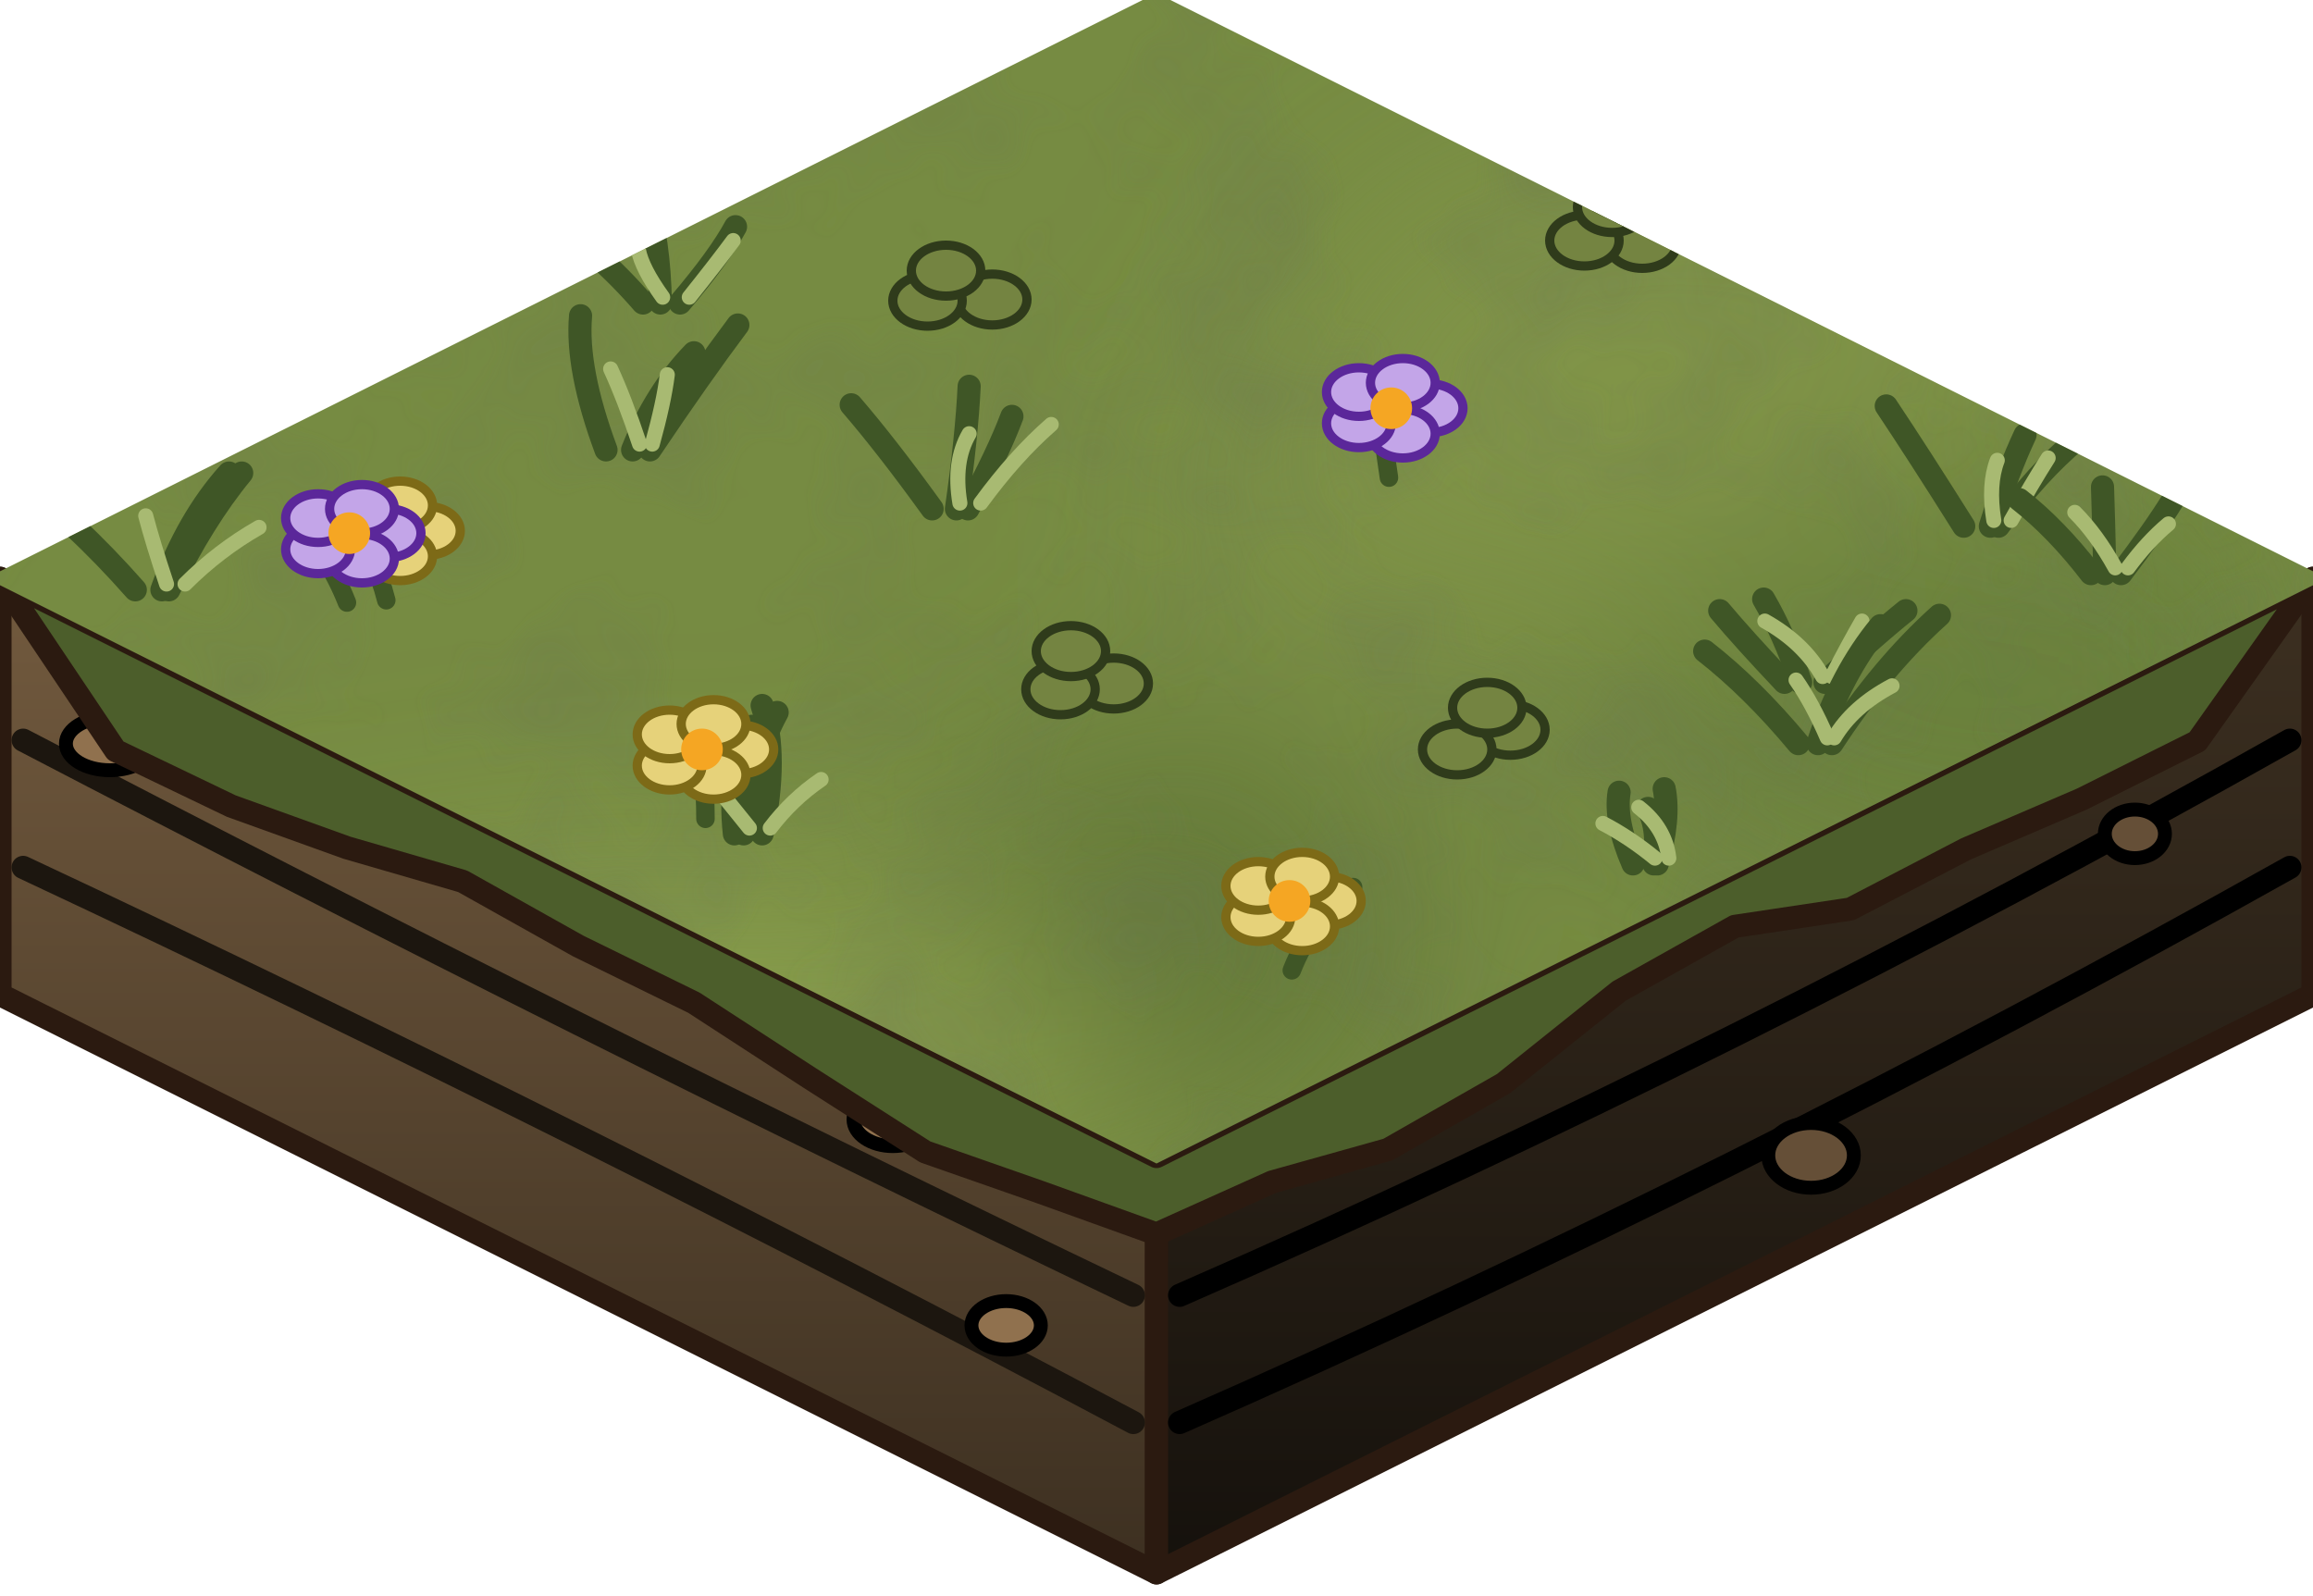
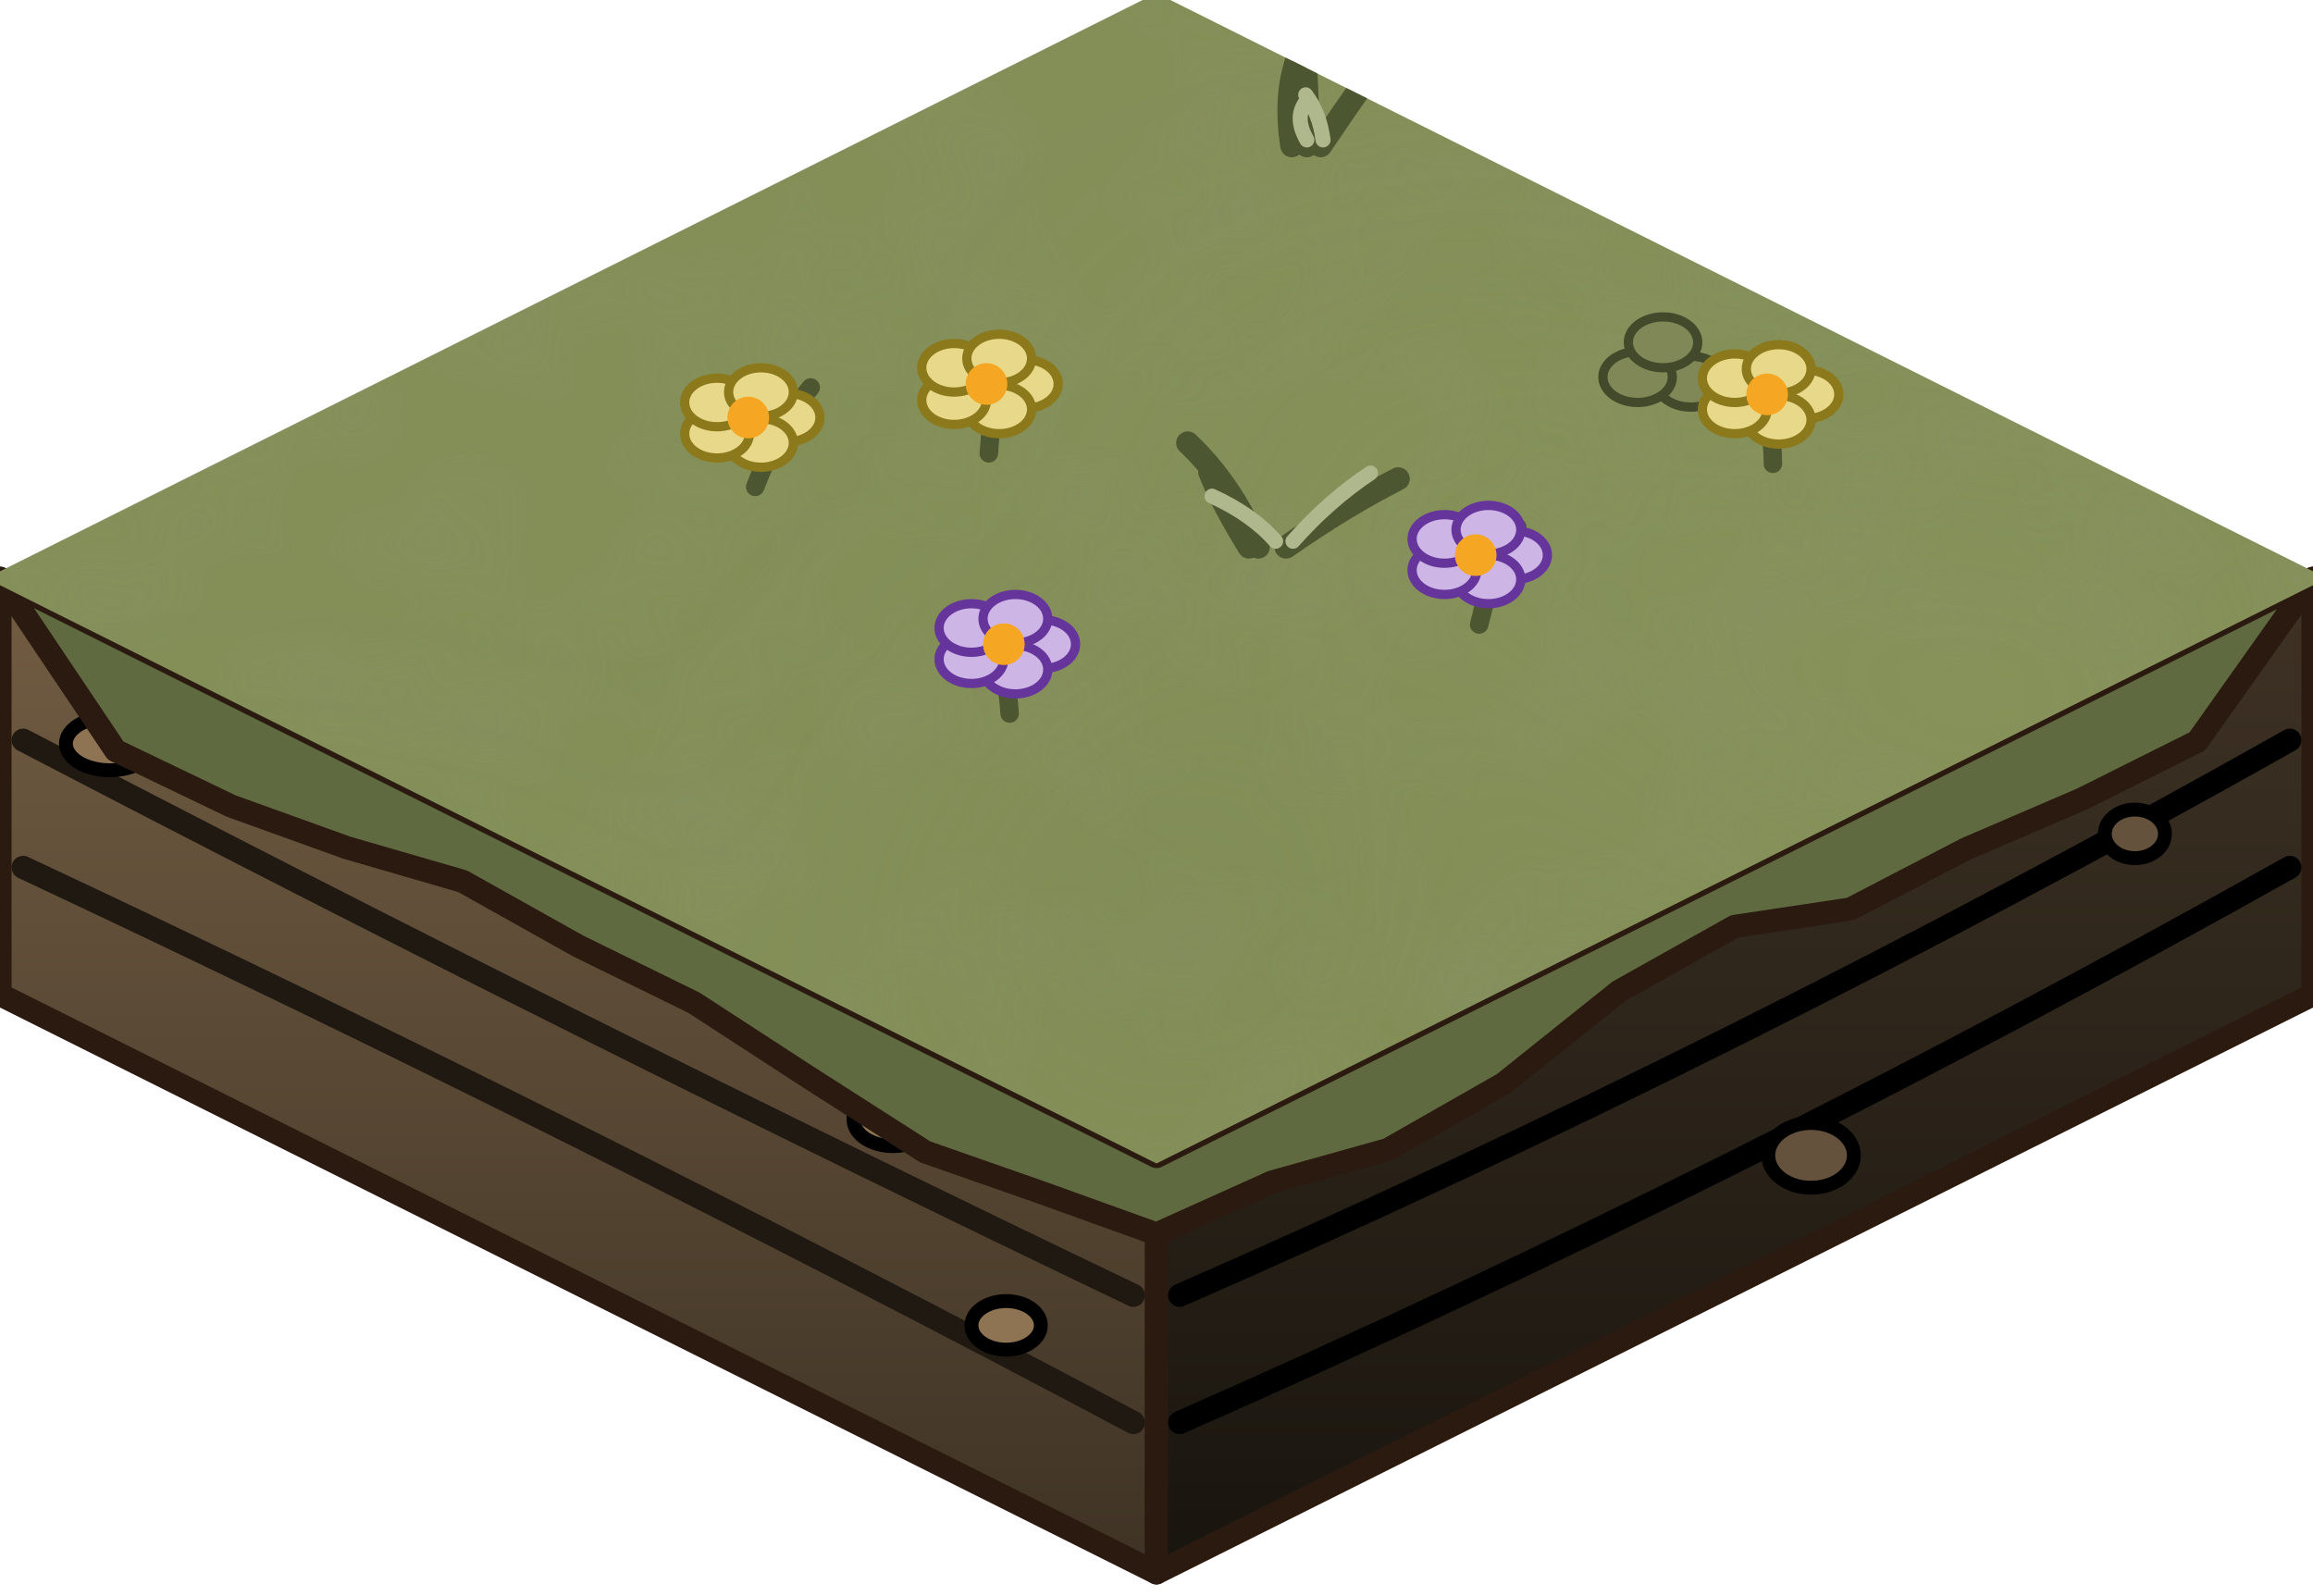
<svg xmlns="http://www.w3.org/2000/svg" width="200" height="138" viewBox="0 0 200 138">
  <defs>
    <linearGradient id="lg1" x1="0" y1="0" x2="0" y2="1">
-       <stop offset="0" stop-color="#725a3e" />
-       <stop offset="1" stop-color="#3d3021" />
+       <stop offset="0" stop-color="#725d43" />
+       <stop offset="1" stop-color="#3f3325" />
    </linearGradient>
    <linearGradient id="lg2" x1="0" y1="0" x2="0" y2="1">
-       <stop offset="0" stop-color="#3d3021" />
-       <stop offset="1" stop-color="#15110c" />
+       <stop offset="0" stop-color="#3f3325" />
+       <stop offset="1" stop-color="#18140e" />
    </linearGradient>
    <clipPath id="cp3">
      <path d="M-1.2 50 L100 -0.6 L201.2 50 L100 100.6 Z" />
    </clipPath>
    <filter id="bl4" x="-50%" y="-50%" width="200%" height="200%">
-       <feGaussianBlur stdDeviation="10" />
+       <feGaussianBlur stdDeviation="14" />
    </filter>
    <filter id="nz5" x="0" y="0" width="100%" height="100%">
-       <feTurbulence type="fractalNoise" baseFrequency="0.07" numOctaves="3" seed="12" result="t" />
-       <feColorMatrix in="t" type="matrix" values="0 0 0 0 0.141 0 0 0 0 0.176 0 0 0 0 0.082 0 0 0 0.640 -0.256" result="n" />
+       <feTurbulence type="fractalNoise" baseFrequency="0.09" numOctaves="2" seed="12" result="t" />
+       <feColorMatrix in="t" type="matrix" values="0 0 0 0 0.263 0 0 0 0 0.290 0 0 0 0 0.173 0 0 0 0.400 -0.160" result="n" />
      <feComposite in="n" in2="SourceAlpha" operator="in" />
    </filter>
    <clipPath id="cp6">
      <path d="M-1.2 50 L100 -0.6 L201.2 50 L100 100.6 Z" />
    </clipPath>
  </defs>
  <path d="M0 50 L100 100 L100 136 L0 86 Z" fill="url(#lg1)" stroke="#2b1a10" stroke-width="2" stroke-linejoin="round" stroke-linecap="round" />
  <path d="M100 100 L200 50 L200 86 L100 136 Z" fill="url(#lg2)" stroke="#2b1a10" stroke-width="2" stroke-linejoin="round" stroke-linecap="round" />
-   <path d="M2 64 Q50.0 89.029 98 112" fill="none" stroke="#1c160f" stroke-width="2" stroke-linejoin="round" stroke-linecap="round" />
+   <path d="M2 64 Q50.0 89.029 98 112" fill="none" stroke="#1f1912" stroke-width="2" stroke-linejoin="round" stroke-linecap="round" />
  <path d="M102 112 Q150.0 91.031 198 64" fill="none" stroke="#000000" stroke-width="2" stroke-linejoin="round" stroke-linecap="round" />
-   <path d="M2 75 Q50.0 97.508 98 123" fill="none" stroke="#1c160f" stroke-width="2" stroke-linejoin="round" stroke-linecap="round" />
+   <path d="M2 75 Q50.0 97.508 98 123" fill="none" stroke="#1f1912" stroke-width="2" stroke-linejoin="round" stroke-linecap="round" />
  <path d="M102 123 Q150.0 101.908 198 75" fill="none" stroke="#000000" stroke-width="2" stroke-linejoin="round" stroke-linecap="round" />
-   <ellipse cx="156.6" cy="99.9" rx="3.7" ry="2.8" fill="#654f37" stroke="#000000" stroke-width="1.2" />
-   <ellipse cx="184.6" cy="72.1" rx="2.6" ry="2.1" fill="#654f37" stroke="#000000" stroke-width="1.2" />
-   <ellipse cx="9.5" cy="64.3" rx="3.8" ry="2.3" fill="#90714e" stroke="#000000" stroke-width="1.2" />
-   <ellipse cx="77.2" cy="96.8" rx="3.4" ry="2.3" fill="#90714e" stroke="#000000" stroke-width="1.2" />
-   <ellipse cx="87" cy="114.6" rx="3" ry="2.1" fill="#90714e" stroke="#000000" stroke-width="1.2" />
-   <path d="M0 50 L100 100 L200 50 L200 50 L190 64.1 L180 69.1 L170 73.4 L160 78.6 L150 80.1 L140 85.7 L130 93.7 L120 99.4 L110 102.2 L100 106.7 L90 103.1 L80 99.6 L70 93.2 L60 86.7 L50 81.8 L40 76.2 L30 73.3 L20 69.7 L10 64.9 L0 50 Z" fill="#4c5e2b" stroke="#2b1a10" stroke-width="2" stroke-linejoin="round" stroke-linecap="round" />
-   <path d="M-1.2 50 L100 -0.6 L201.2 50 L100 100.6 Z" fill="#768b42" />
+   <ellipse cx="156.6" cy="99.9" rx="3.7" ry="2.8" fill="#65523c" stroke="#000000" stroke-width="1.2" />
+   <ellipse cx="184.6" cy="72.1" rx="2.6" ry="2.1" fill="#65523c" stroke="#000000" stroke-width="1.2" />
+   <ellipse cx="9.5" cy="64.3" rx="3.8" ry="2.3" fill="#8f7454" stroke="#000000" stroke-width="1.2" />
+   <ellipse cx="77.2" cy="96.8" rx="3.4" ry="2.3" fill="#8f7454" stroke="#000000" stroke-width="1.2" />
+   <ellipse cx="87" cy="114.6" rx="3" ry="2.1" fill="#8f7454" stroke="#000000" stroke-width="1.2" />
+   <path d="M0 50 L100 100 L200 50 L200 50 L190 64.1 L180 69.1 L170 73.4 L160 78.6 L150 80.1 L140 85.7 L130 93.7 L120 99.4 L110 102.2 L100 106.7 L90 103.1 L80 99.6 L70 93.2 L60 86.7 L50 81.8 L40 76.2 L30 73.3 L20 69.7 L10 64.9 L0 50 Z" fill="#606a40" stroke="#2b1a10" stroke-width="2" stroke-linejoin="round" stroke-linecap="round" />
+   <path d="M-1.2 50 L100 -0.6 L201.2 50 L100 100.6 Z" fill="#848f58" />
  <g clip-path="url(#cp3)">
-     <g filter="url(#bl4)" opacity="0.65">
-       <ellipse cx="100.9" cy="80.5" rx="19.9" ry="16.4" fill="#576c32" />
-       <ellipse cx="175.2" cy="60.3" rx="35.7" ry="17.6" fill="#627a38" />
-       <ellipse cx="20.2" cy="94.7" rx="33" ry="12" fill="#95aa53" />
-       <ellipse cx="128.3" cy="43.1" rx="26.3" ry="9.1" fill="#86994b" />
-       <ellipse cx="149.7" cy="26.3" rx="35.6" ry="13.6" fill="#86994b" />
-       <ellipse cx="55.8" cy="93.3" rx="38.8" ry="15" fill="#95aa53" />
-       <ellipse cx="173.3" cy="60.2" rx="35.4" ry="12" fill="#627a38" />
+     <g filter="url(#bl4)" opacity="0.25">
+       <ellipse cx="100.9" cy="80.5" rx="19.9" ry="16.4" fill="#77834f" />
+       <ellipse cx="175.2" cy="60.3" rx="35.7" ry="17.6" fill="#909b62" />
+       <ellipse cx="20.2" cy="94.7" rx="33" ry="12" fill="#77834f" />
+       <ellipse cx="128.3" cy="43.1" rx="26.3" ry="9.1" fill="#909b62" />
    </g>
  </g>
  <path d="M-1.2 50 L100 -0.6 L201.2 50 L100 100.6 Z" fill="#000" filter="url(#nz5)" />
  <g clip-path="url(#cp6)">
-     <ellipse cx="130.6" cy="63.1" rx="3" ry="2.2" fill="#748441" stroke="#2f3b1b" stroke-width="0.8" />
-     <ellipse cx="126" cy="64.8" rx="3" ry="2.2" fill="#748441" stroke="#2f3b1b" stroke-width="0.8" />
-     <ellipse cx="128.6" cy="61.2" rx="3" ry="2.2" fill="#748441" stroke="#2f3b1b" stroke-width="0.8" />
-     <ellipse cx="85.8" cy="25.9" rx="3" ry="2.2" fill="#748441" stroke="#2f3b1b" stroke-width="0.8" />
-     <ellipse cx="80.2" cy="26" rx="3" ry="2.2" fill="#748441" stroke="#2f3b1b" stroke-width="0.8" />
-     <ellipse cx="81.8" cy="23.4" rx="3" ry="2.2" fill="#748441" stroke="#2f3b1b" stroke-width="0.8" />
-     <ellipse cx="142" cy="21" rx="3" ry="2.2" fill="#748441" stroke="#2f3b1b" stroke-width="0.8" />
-     <ellipse cx="137" cy="20.8" rx="3" ry="2.2" fill="#748441" stroke="#2f3b1b" stroke-width="0.8" />
-     <ellipse cx="139.4" cy="17.9" rx="3" ry="2.2" fill="#748441" stroke="#2f3b1b" stroke-width="0.8" />
-     <ellipse cx="96.3" cy="59.1" rx="3" ry="2.2" fill="#748441" stroke="#2f3b1b" stroke-width="0.8" />
-     <ellipse cx="91.7" cy="59.6" rx="3" ry="2.2" fill="#748441" stroke="#2f3b1b" stroke-width="0.8" />
-     <ellipse cx="92.6" cy="56.3" rx="3" ry="2.2" fill="#748441" stroke="#2f3b1b" stroke-width="0.8" />
-     <path d="M11.7 51 Q6.5 45.1 1.2 41.2" fill="none" stroke="#3f5626" stroke-width="2" stroke-linecap="round" />
-     <path d="M14 51 Q16.2 44.9 19.8 40.9" fill="none" stroke="#3f5626" stroke-width="2" stroke-linecap="round" />
-     <path d="M14.6 51 Q17.6 44.9 20.9 40.9" fill="none" stroke="#3f5626" stroke-width="2" stroke-linecap="round" />
-     <path d="M14.4 50.5 Q13.2 46.9 12.6 44.6" fill="none" stroke="#a8ba72" stroke-width="1.3" stroke-linecap="round" />
-     <path d="M16 50.5 Q18.9 47.6 22.4 45.6" fill="none" stroke="#a8ba72" stroke-width="1.3" stroke-linecap="round" />
-     <path d="M63.5 72.1 Q62.9 66.5 65 62.8" fill="none" stroke="#3f5626" stroke-width="2" stroke-linecap="round" />
-     <path d="M64.3 72.1 Q64.9 65.8 67.2 61.6" fill="none" stroke="#3f5626" stroke-width="2" stroke-linecap="round" />
-     <path d="M65.9 72.1 Q67.3 65.4 65.9 61" fill="none" stroke="#3f5626" stroke-width="2" stroke-linecap="round" />
-     <path d="M64.8 71.6 Q62.3 68.5 60.6 66.4" fill="none" stroke="#a8ba72" stroke-width="1.3" stroke-linecap="round" />
-     <path d="M66.6 71.6 Q68.5 69.1 71 67.4" fill="none" stroke="#a8ba72" stroke-width="1.3" stroke-linecap="round" />
-     <path d="M52.4 38.9 Q49.8 31.9 50.2 27.3" fill="none" stroke="#3f5626" stroke-width="2" stroke-linecap="round" />
-     <path d="M54.7 38.9 Q56.7 33.9 60 30.5" fill="none" stroke="#3f5626" stroke-width="2" stroke-linecap="round" />
-     <path d="M56.2 38.9 Q60.5 32.5 63.8 28.1" fill="none" stroke="#3f5626" stroke-width="2" stroke-linecap="round" />
-     <path d="M55.3 38.4 Q54 34.5 52.8 31.9" fill="none" stroke="#a8ba72" stroke-width="1.3" stroke-linecap="round" />
-     <path d="M56.4 38.4 Q57.4 34.8 57.7 32.4" fill="none" stroke="#a8ba72" stroke-width="1.3" stroke-linecap="round" />
-     <path d="M55.6 26.2 Q51.7 21.7 47.1 18.7" fill="none" stroke="#3f5626" stroke-width="2" stroke-linecap="round" />
-     <path d="M57.1 26.2 Q57 20.7 55.8 17" fill="none" stroke="#3f5626" stroke-width="2" stroke-linecap="round" />
-     <path d="M58.8 26.2 Q62.2 22.2 63.6 19.6" fill="none" stroke="#3f5626" stroke-width="2" stroke-linecap="round" />
-     <path d="M57.3 25.7 Q55.5 23.2 55.2 21.6" fill="none" stroke="#a8ba72" stroke-width="1.3" stroke-linecap="round" />
-     <path d="M59.6 25.7 Q62 22.7 63.4 20.8" fill="none" stroke="#a8ba72" stroke-width="1.3" stroke-linecap="round" />
-     <path d="M80.6 44 Q76.7 38.6 73.6 35" fill="none" stroke="#3f5626" stroke-width="2" stroke-linecap="round" />
-     <path d="M82.7 44 Q83.6 37.7 83.8 33.4" fill="none" stroke="#3f5626" stroke-width="2" stroke-linecap="round" />
-     <path d="M83.7 44 Q86.3 39.2 87.5 36" fill="none" stroke="#3f5626" stroke-width="2" stroke-linecap="round" />
-     <path d="M83 43.5 Q82.4 39.9 83.8 37.5" fill="none" stroke="#a8ba72" stroke-width="1.3" stroke-linecap="round" />
-     <path d="M84.8 43.5 Q87.8 39.4 90.9 36.7" fill="none" stroke="#a8ba72" stroke-width="1.3" stroke-linecap="round" />
-     <path d="M154.3 59 Q150.8 55.3 148.7 52.8" fill="none" stroke="#3f5626" stroke-width="2" stroke-linecap="round" />
-     <path d="M155.7 59 Q154.2 54.7 152.5 51.8" fill="none" stroke="#3f5626" stroke-width="2" stroke-linecap="round" />
-     <path d="M157.8 59 Q161.7 55.3 164.8 52.8" fill="none" stroke="#3f5626" stroke-width="2" stroke-linecap="round" />
-     <path d="M157.6 58.5 Q156 55.6 152.6 53.7" fill="none" stroke="#a8ba72" stroke-width="1.3" stroke-linecap="round" />
-     <path d="M158.4 58.5 Q159.9 55.6 161 53.7" fill="none" stroke="#a8ba72" stroke-width="1.3" stroke-linecap="round" />
-     <path d="M169.8 45.5 Q165.9 39.3 163.1 35.1" fill="none" stroke="#3f5626" stroke-width="2" stroke-linecap="round" />
-     <path d="M172.1 45.5 Q173.6 40.8 175.1 37.6" fill="none" stroke="#3f5626" stroke-width="2" stroke-linecap="round" />
-     <path d="M172.8 45.5 Q176.1 40.9 179.7 37.9" fill="none" stroke="#3f5626" stroke-width="2" stroke-linecap="round" />
-     <path d="M172.4 45 Q171.9 41.9 172.7 39.8" fill="none" stroke="#a8ba72" stroke-width="1.3" stroke-linecap="round" />
-     <path d="M173.9 45 Q175.7 41.8 177.1 39.6" fill="none" stroke="#a8ba72" stroke-width="1.3" stroke-linecap="round" />
-     <path d="M155.5 64.3 Q151.5 59.5 147.4 56.3" fill="none" stroke="#3f5626" stroke-width="2" stroke-linecap="round" />
-     <path d="M157.2 64.3 Q159.2 58.2 162.6 54.1" fill="none" stroke="#3f5626" stroke-width="2" stroke-linecap="round" />
-     <path d="M158.4 64.3 Q162.7 57.7 167.7 53.2" fill="none" stroke="#3f5626" stroke-width="2" stroke-linecap="round" />
-     <path d="M158 63.8 Q156.7 60.8 155.3 58.8" fill="none" stroke="#a8ba72" stroke-width="1.3" stroke-linecap="round" />
-     <path d="M158.6 63.8 Q160.2 61.1 163.6 59.3" fill="none" stroke="#a8ba72" stroke-width="1.3" stroke-linecap="round" />
-     <path d="M180.8 49.6 Q177.8 45.7 174.6 43.2" fill="none" stroke="#3f5626" stroke-width="2" stroke-linecap="round" />
-     <path d="M182 49.6 Q181.9 45.1 181.8 42.1" fill="none" stroke="#3f5626" stroke-width="2" stroke-linecap="round" />
-     <path d="M183.4 49.6 Q186.3 45.8 187.9 43.2" fill="none" stroke="#3f5626" stroke-width="2" stroke-linecap="round" />
-     <path d="M182.9 49.1 Q181.3 46.2 179.4 44.3" fill="none" stroke="#a8ba72" stroke-width="1.3" stroke-linecap="round" />
-     <path d="M184 49.1 Q185.7 46.8 187.5 45.3" fill="none" stroke="#a8ba72" stroke-width="1.3" stroke-linecap="round" />
-     <path d="M141.2 74.7 Q139.6 71 140 68.5" fill="none" stroke="#3f5626" stroke-width="2" stroke-linecap="round" />
-     <path d="M143 74.7 Q143.5 71.8 142.5 69.9" fill="none" stroke="#3f5626" stroke-width="2" stroke-linecap="round" />
-     <path d="M143.3 74.7 Q144.4 70.8 143.9 68.2" fill="none" stroke="#3f5626" stroke-width="2" stroke-linecap="round" />
-     <path d="M143.1 74.2 Q140.9 72.4 138.6 71.2" fill="none" stroke="#a8ba72" stroke-width="1.3" stroke-linecap="round" />
-     <path d="M144.3 74.2 Q144 71.6 141.7 69.8" fill="none" stroke="#a8ba72" stroke-width="1.3" stroke-linecap="round" />
+     <ellipse cx="146.2" cy="33" rx="3" ry="2.2" fill="#7f8856" stroke="#434a2c" stroke-width="0.8" />
+     <ellipse cx="141.6" cy="32.6" rx="3" ry="2.2" fill="#7f8856" stroke="#434a2c" stroke-width="0.8" />
+     <ellipse cx="143.8" cy="29.6" rx="3" ry="2.2" fill="#7f8856" stroke="#434a2c" stroke-width="0.8" />
+     <path d="M111.7 12.6 Q110.9 7.4 112.7 3.9" fill="none" stroke="#4c5731" stroke-width="2" stroke-linecap="round" />
+     <path d="M113 12.6 Q113.2 6.9 112.5 3.1" fill="none" stroke="#4c5731" stroke-width="2" stroke-linecap="round" />
+     <path d="M114.2 12.6 Q117.8 7.2 120.6 3.6" fill="none" stroke="#4c5731" stroke-width="2" stroke-linecap="round" />
+     <path d="M113 12.1 Q111.8 10 113.1 8.6" fill="none" stroke="#afb78d" stroke-width="1.3" stroke-linecap="round" />
+     <path d="M114.4 12.1 Q114.1 9.8 112.9 8.2" fill="none" stroke="#afb78d" stroke-width="1.3" stroke-linecap="round" />
+     <path d="M108 47.3 Q105.6 43.4 104.6 40.8" fill="none" stroke="#4c5731" stroke-width="2" stroke-linecap="round" />
+     <path d="M108.8 47.3 Q106.5 41.9 102.7 38.3" fill="none" stroke="#4c5731" stroke-width="2" stroke-linecap="round" />
+     <path d="M111.2 47.3 Q116.2 43.8 120.9 41.4" fill="none" stroke="#4c5731" stroke-width="2" stroke-linecap="round" />
+     <path d="M110.3 46.8 Q108.3 44.5 104.8 42.9" fill="none" stroke="#afb78d" stroke-width="1.3" stroke-linecap="round" />
+     <path d="M111.8 46.8 Q114.9 43.3 118.5 40.9" fill="none" stroke="#afb78d" stroke-width="1.3" stroke-linecap="round" />
  </g>
-   <path d="M111.7 83.9 Q113.4 79.6 117 76.7" fill="none" stroke="#3f5626" stroke-width="1.6" stroke-linecap="round" />
-   <ellipse cx="114.9" cy="77.9" rx="2.8" ry="2.1" fill="#e6d27a" stroke="#7d6a17" stroke-width="0.8" />
-   <ellipse cx="112.6" cy="80.1" rx="2.8" ry="2.1" fill="#e6d27a" stroke="#7d6a17" stroke-width="0.8" />
-   <ellipse cx="108.8" cy="79.3" rx="2.8" ry="2.1" fill="#e6d27a" stroke="#7d6a17" stroke-width="0.8" />
-   <ellipse cx="108.8" cy="76.6" rx="2.8" ry="2.1" fill="#e6d27a" stroke="#7d6a17" stroke-width="0.8" />
-   <ellipse cx="112.6" cy="75.8" rx="2.8" ry="2.1" fill="#e6d27a" stroke="#7d6a17" stroke-width="0.8" />
-   <ellipse cx="111.5" cy="77.9" rx="1.8" ry="1.8" fill="#f5a623" />
-   <path d="M33.4 51.9 Q32.4 48 30.4 45.5" fill="none" stroke="#3f5626" stroke-width="1.6" stroke-linecap="round" />
-   <ellipse cx="37" cy="45.9" rx="2.8" ry="2.1" fill="#e6d27a" stroke="#7d6a17" stroke-width="0.8" />
-   <ellipse cx="34.6" cy="48.1" rx="2.8" ry="2.1" fill="#e6d27a" stroke="#7d6a17" stroke-width="0.8" />
-   <ellipse cx="30.8" cy="47.2" rx="2.8" ry="2.1" fill="#e6d27a" stroke="#7d6a17" stroke-width="0.8" />
-   <ellipse cx="30.8" cy="44.5" rx="2.8" ry="2.1" fill="#e6d27a" stroke="#7d6a17" stroke-width="0.8" />
-   <ellipse cx="34.6" cy="43.7" rx="2.8" ry="2.1" fill="#e6d27a" stroke="#7d6a17" stroke-width="0.8" />
-   <ellipse cx="33.6" cy="45.9" rx="1.8" ry="1.8" fill="#f5a623" />
-   <path d="M120.1 41.3 Q119.6 37.7 119.2 35.3" fill="none" stroke="#3f5626" stroke-width="1.6" stroke-linecap="round" />
-   <ellipse cx="123.7" cy="35.3" rx="2.8" ry="2.1" fill="#c3a5e8" stroke="#5b279a" stroke-width="0.8" />
-   <ellipse cx="121.3" cy="37.5" rx="2.8" ry="2.1" fill="#c3a5e8" stroke="#5b279a" stroke-width="0.8" />
-   <ellipse cx="117.5" cy="36.6" rx="2.8" ry="2.1" fill="#c3a5e8" stroke="#5b279a" stroke-width="0.8" />
-   <ellipse cx="117.5" cy="33.9" rx="2.8" ry="2.1" fill="#c3a5e8" stroke="#5b279a" stroke-width="0.8" />
-   <ellipse cx="121.3" cy="33.1" rx="2.8" ry="2.1" fill="#c3a5e8" stroke="#5b279a" stroke-width="0.8" />
-   <ellipse cx="120.3" cy="35.3" rx="1.8" ry="1.8" fill="#f5a623" />
-   <path d="M30 52.1 Q28.3 47.8 25.3 44.9" fill="none" stroke="#3f5626" stroke-width="1.6" stroke-linecap="round" />
-   <ellipse cx="33.6" cy="46.1" rx="2.8" ry="2.1" fill="#c3a5e8" stroke="#5b279a" stroke-width="0.8" />
-   <ellipse cx="31.3" cy="48.3" rx="2.8" ry="2.1" fill="#c3a5e8" stroke="#5b279a" stroke-width="0.8" />
-   <ellipse cx="27.5" cy="47.5" rx="2.8" ry="2.1" fill="#c3a5e8" stroke="#5b279a" stroke-width="0.8" />
-   <ellipse cx="27.5" cy="44.8" rx="2.8" ry="2.1" fill="#c3a5e8" stroke="#5b279a" stroke-width="0.8" />
-   <ellipse cx="31.3" cy="44" rx="2.8" ry="2.1" fill="#c3a5e8" stroke="#5b279a" stroke-width="0.8" />
-   <ellipse cx="30.2" cy="46.1" rx="1.8" ry="1.8" fill="#f5a623" />
-   <path d="M61 70.8 Q61 66.4 60.1 63.4" fill="none" stroke="#3f5626" stroke-width="1.6" stroke-linecap="round" />
-   <ellipse cx="64.1" cy="64.8" rx="2.8" ry="2.1" fill="#e6d27a" stroke="#7d6a17" stroke-width="0.8" />
-   <ellipse cx="61.7" cy="67" rx="2.8" ry="2.1" fill="#e6d27a" stroke="#7d6a17" stroke-width="0.8" />
-   <ellipse cx="57.9" cy="66.2" rx="2.8" ry="2.1" fill="#e6d27a" stroke="#7d6a17" stroke-width="0.8" />
-   <ellipse cx="57.9" cy="63.5" rx="2.8" ry="2.1" fill="#e6d27a" stroke="#7d6a17" stroke-width="0.8" />
-   <ellipse cx="61.7" cy="62.6" rx="2.8" ry="2.1" fill="#e6d27a" stroke="#7d6a17" stroke-width="0.8" />
-   <ellipse cx="60.7" cy="64.8" rx="1.8" ry="1.8" fill="#f5a623" />
+   <path d="M127.9 54 Q129.1 48.9 131.2 45.6" fill="none" stroke="#4c5731" stroke-width="1.6" stroke-linecap="round" />
+   <ellipse cx="131" cy="48" rx="2.8" ry="2.1" fill="#cdb6e6" stroke="#66359b" stroke-width="0.8" />
+   <ellipse cx="128.7" cy="50.1" rx="2.8" ry="2.1" fill="#cdb6e6" stroke="#66359b" stroke-width="0.8" />
+   <ellipse cx="124.9" cy="49.3" rx="2.8" ry="2.1" fill="#cdb6e6" stroke="#66359b" stroke-width="0.8" />
+   <ellipse cx="124.9" cy="46.6" rx="2.8" ry="2.1" fill="#cdb6e6" stroke="#66359b" stroke-width="0.8" />
+   <ellipse cx="128.7" cy="45.8" rx="2.8" ry="2.1" fill="#cdb6e6" stroke="#66359b" stroke-width="0.8" />
+   <ellipse cx="127.6" cy="48" rx="1.8" ry="1.8" fill="#f5a623" />
+   <path d="M65.3 42.1 Q67.3 36.9 70.1 33.5" fill="none" stroke="#4c5731" stroke-width="1.6" stroke-linecap="round" />
+   <ellipse cx="68.1" cy="36.1" rx="2.8" ry="2.1" fill="#e8d98a" stroke="#8b791b" stroke-width="0.8" />
+   <ellipse cx="65.8" cy="38.3" rx="2.8" ry="2.1" fill="#e8d98a" stroke="#8b791b" stroke-width="0.8" />
+   <ellipse cx="62" cy="37.5" rx="2.8" ry="2.1" fill="#e8d98a" stroke="#8b791b" stroke-width="0.8" />
+   <ellipse cx="62" cy="34.8" rx="2.8" ry="2.1" fill="#e8d98a" stroke="#8b791b" stroke-width="0.8" />
+   <ellipse cx="65.8" cy="33.9" rx="2.8" ry="2.1" fill="#e8d98a" stroke="#8b791b" stroke-width="0.8" />
+   <ellipse cx="64.7" cy="36.1" rx="1.8" ry="1.8" fill="#f5a623" />
+   <path d="M85.5 39.2 Q85.8 35.7 85.8 33.3" fill="none" stroke="#4c5731" stroke-width="1.6" stroke-linecap="round" />
+   <ellipse cx="88.7" cy="33.2" rx="2.8" ry="2.1" fill="#e8d98a" stroke="#8b791b" stroke-width="0.8" />
+   <ellipse cx="86.4" cy="35.4" rx="2.8" ry="2.1" fill="#e8d98a" stroke="#8b791b" stroke-width="0.8" />
+   <ellipse cx="82.5" cy="34.6" rx="2.8" ry="2.1" fill="#e8d98a" stroke="#8b791b" stroke-width="0.8" />
+   <ellipse cx="82.5" cy="31.8" rx="2.8" ry="2.1" fill="#e8d98a" stroke="#8b791b" stroke-width="0.8" />
+   <ellipse cx="86.4" cy="31" rx="2.8" ry="2.1" fill="#e8d98a" stroke="#8b791b" stroke-width="0.8" />
+   <ellipse cx="85.3" cy="33.2" rx="1.8" ry="1.8" fill="#f5a623" />
+   <path d="M153.3 40.1 Q153.3 36.4 151.8 33.9" fill="none" stroke="#4c5731" stroke-width="1.6" stroke-linecap="round" />
+   <ellipse cx="156.2" cy="34.1" rx="2.8" ry="2.1" fill="#e8d98a" stroke="#8b791b" stroke-width="0.8" />
+   <ellipse cx="153.8" cy="36.3" rx="2.8" ry="2.1" fill="#e8d98a" stroke="#8b791b" stroke-width="0.8" />
+   <ellipse cx="150" cy="35.4" rx="2.8" ry="2.1" fill="#e8d98a" stroke="#8b791b" stroke-width="0.8" />
+   <ellipse cx="150" cy="32.7" rx="2.8" ry="2.1" fill="#e8d98a" stroke="#8b791b" stroke-width="0.8" />
+   <ellipse cx="153.8" cy="31.9" rx="2.8" ry="2.1" fill="#e8d98a" stroke="#8b791b" stroke-width="0.8" />
+   <ellipse cx="152.8" cy="34.1" rx="1.8" ry="1.8" fill="#f5a623" />
+   <path d="M87.3 61.7 Q87 56.7 84.6 53.4" fill="none" stroke="#4c5731" stroke-width="1.6" stroke-linecap="round" />
+   <ellipse cx="90.2" cy="55.7" rx="2.8" ry="2.1" fill="#cdb6e6" stroke="#66359b" stroke-width="0.8" />
+   <ellipse cx="87.8" cy="57.9" rx="2.8" ry="2.1" fill="#cdb6e6" stroke="#66359b" stroke-width="0.8" />
+   <ellipse cx="84" cy="57" rx="2.8" ry="2.1" fill="#cdb6e6" stroke="#66359b" stroke-width="0.8" />
+   <ellipse cx="84" cy="54.3" rx="2.8" ry="2.1" fill="#cdb6e6" stroke="#66359b" stroke-width="0.8" />
+   <ellipse cx="87.8" cy="53.5" rx="2.8" ry="2.1" fill="#cdb6e6" stroke="#66359b" stroke-width="0.8" />
+   <ellipse cx="86.8" cy="55.7" rx="1.8" ry="1.8" fill="#f5a623" />
</svg>
